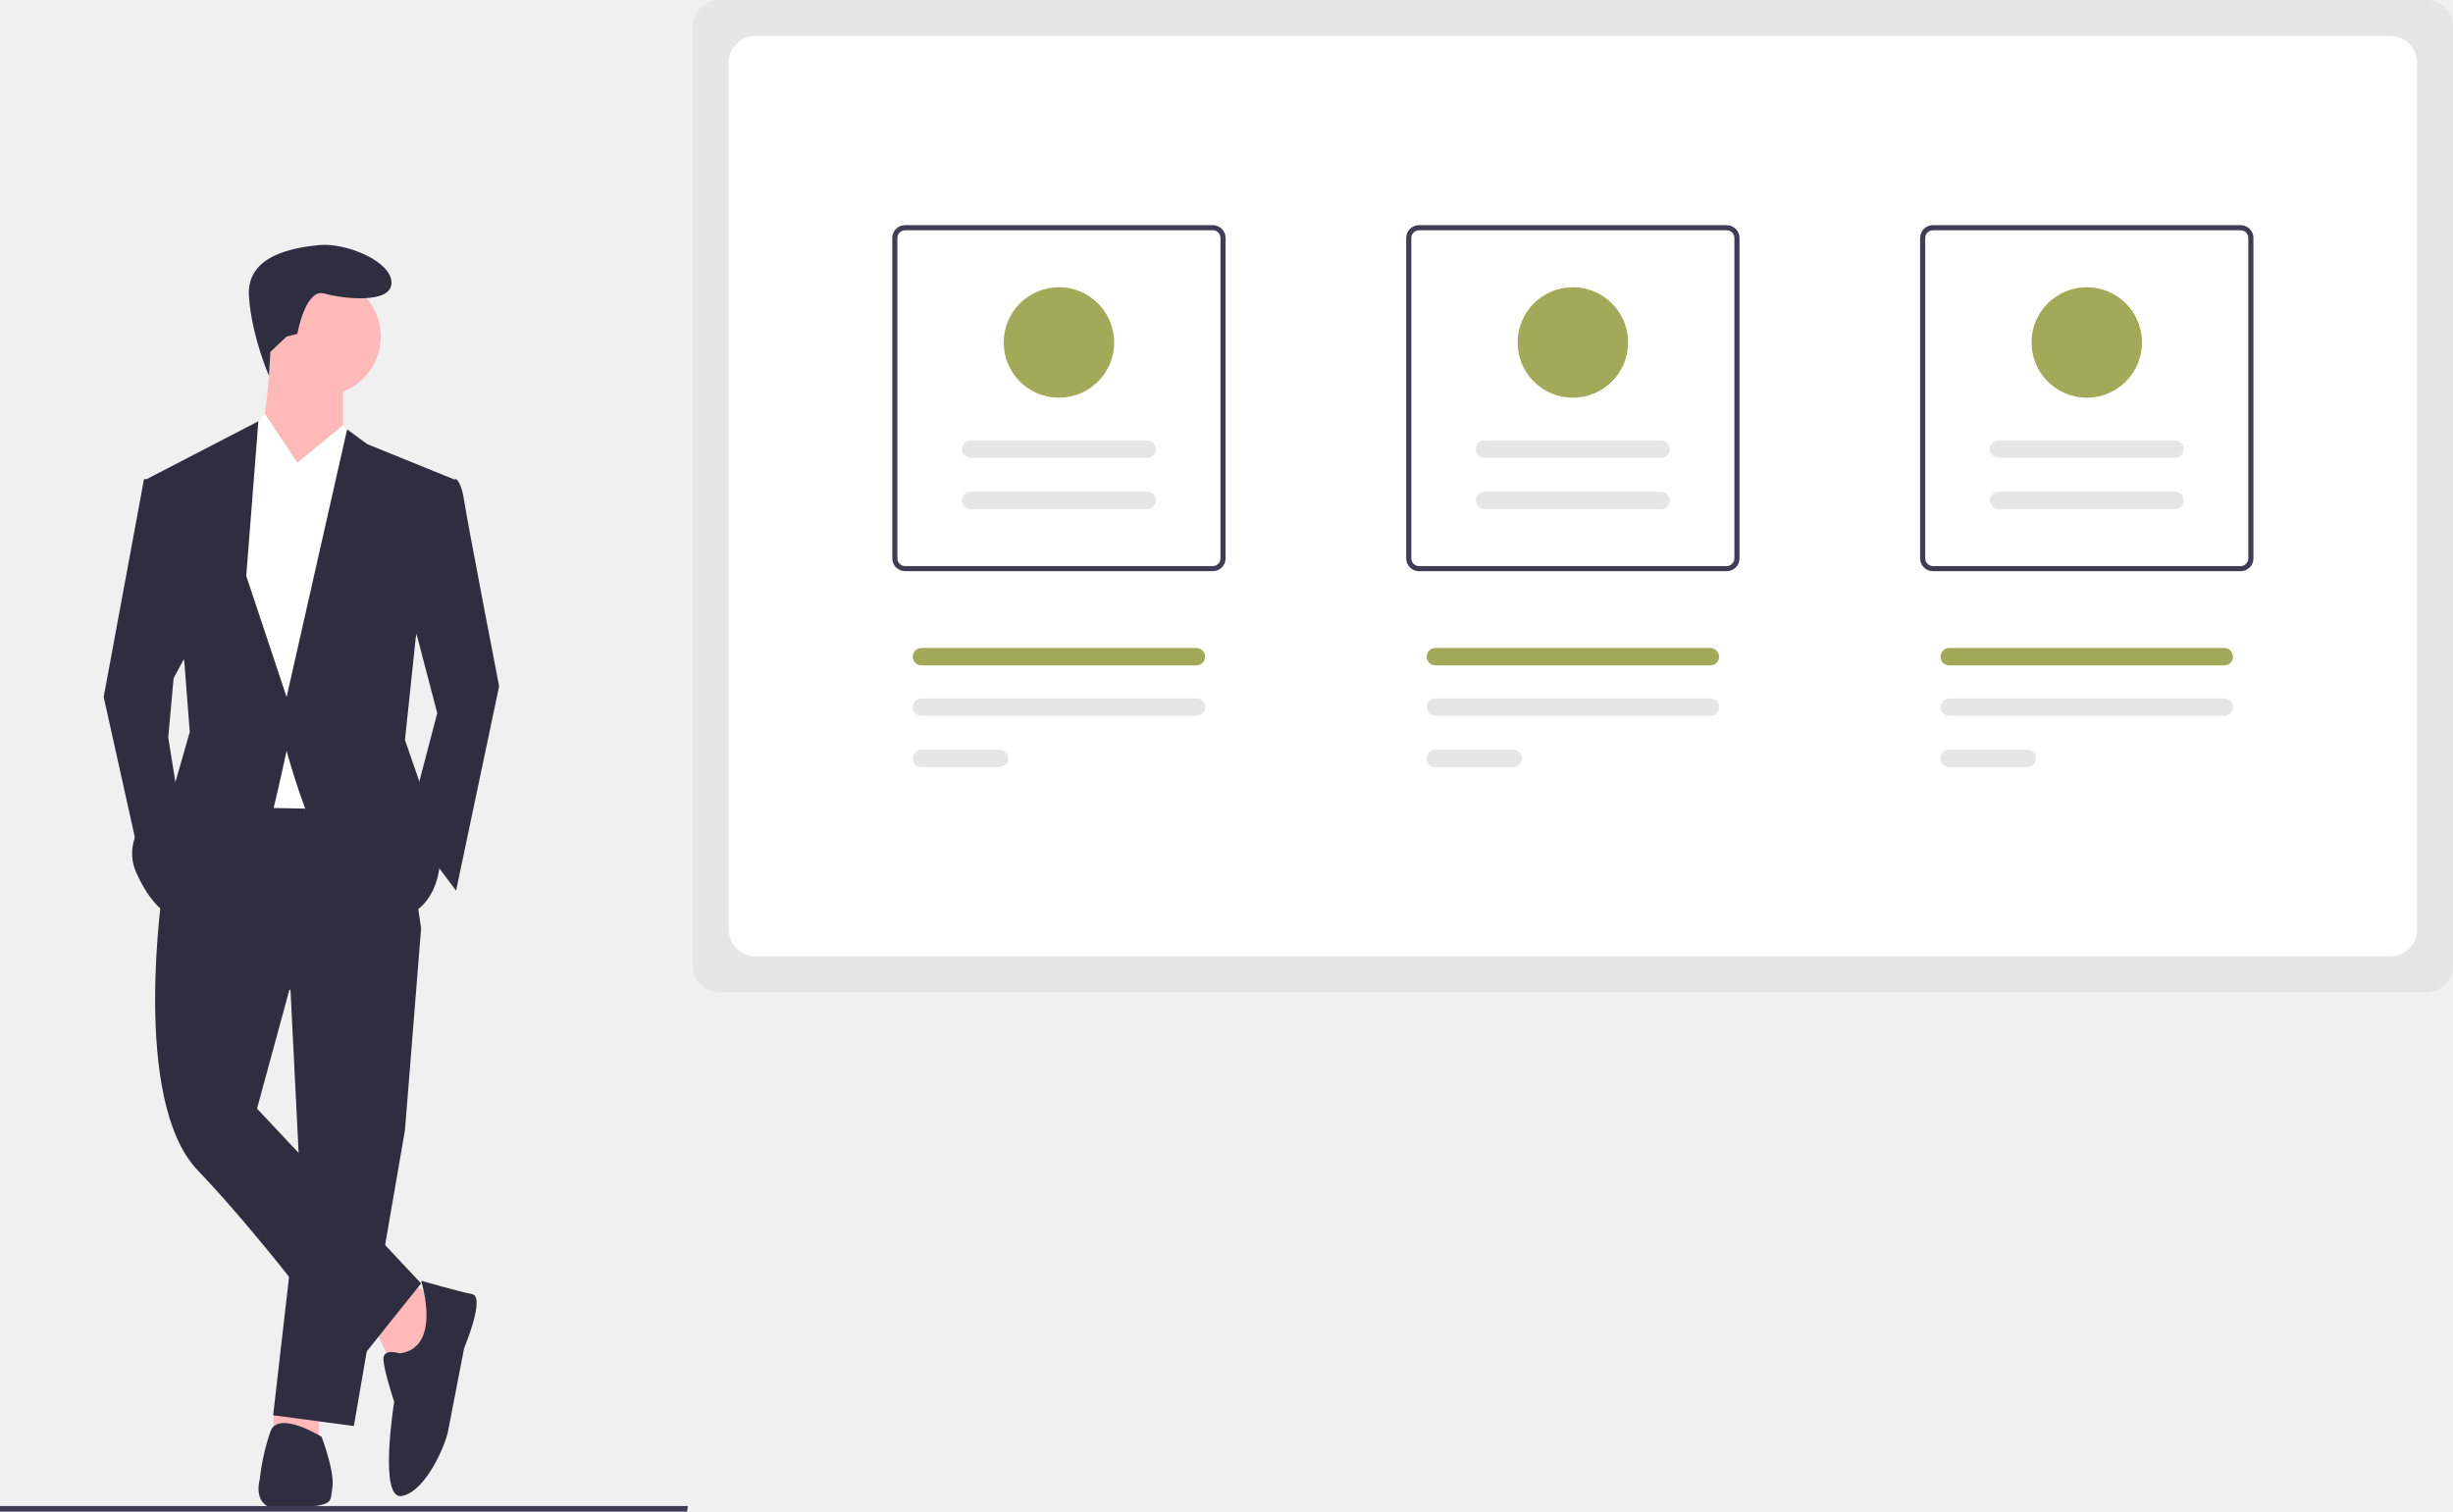
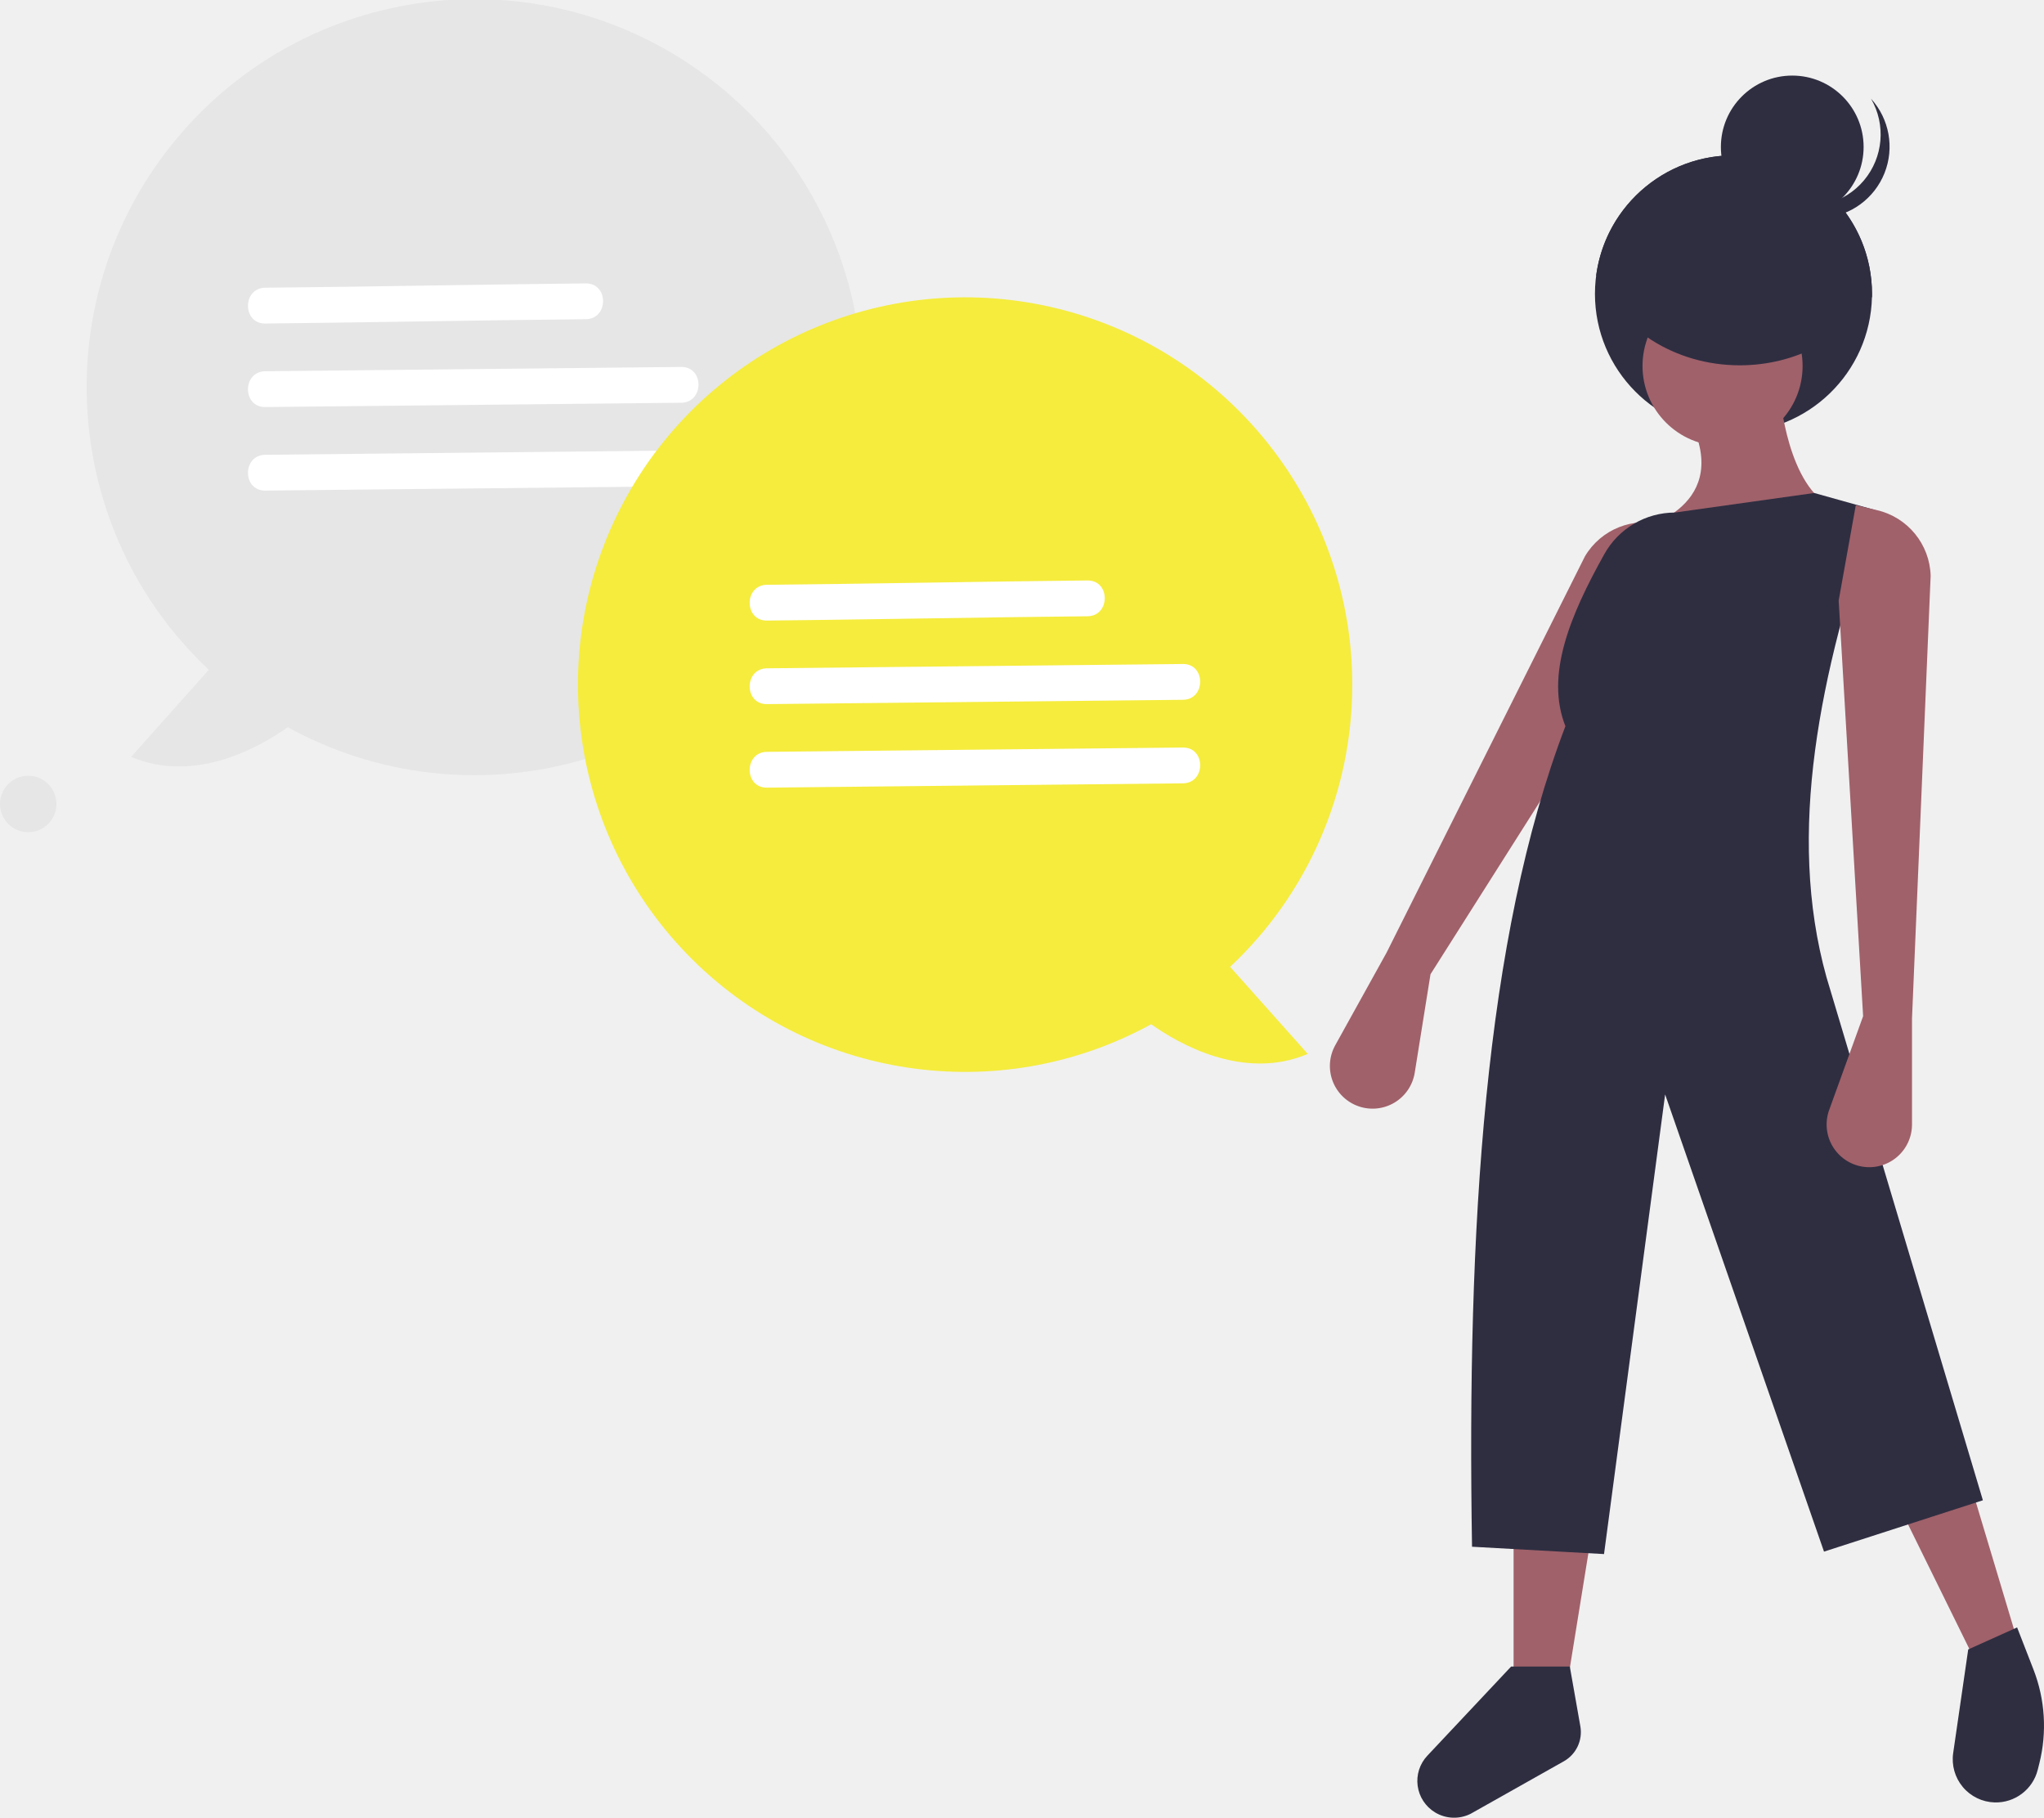
- <svg xmlns="http://www.w3.org/2000/svg" id="fbe6a470-e545-4a3c-ab88-8fc38f19e601" data-name="Layer 1" width="920.297" height="567.136" viewBox="0 0 920.297 567.136">
-   <path d="M1050.238,538.701H409.649a9.922,9.922,0,0,1-9.911-9.911V176.342a9.922,9.922,0,0,1,9.911-9.911h640.589a9.922,9.922,0,0,1,9.911,9.911V528.791A9.922,9.922,0,0,1,1050.238,538.701Z" transform="translate(-139.8516 -166.4318)" fill="#e6e6e6" />
-   <path d="M1036.723,525.187H423.163a9.922,9.922,0,0,1-9.911-9.911V189.857a9.922,9.922,0,0,1,9.911-9.911h613.56a9.922,9.922,0,0,1,9.911,9.911V515.276A9.922,9.922,0,0,1,1036.723,525.187Z" transform="translate(-139.8516 -166.4318)" fill="#fff" />
-   <path d="M594.852,380.736H479.42a4.815,4.815,0,0,1-4.81-4.81V255.709a4.815,4.815,0,0,1,4.81-4.81H594.852a4.815,4.815,0,0,1,4.81,4.81V375.926A4.815,4.815,0,0,1,594.852,380.736ZM479.42,252.823a2.889,2.889,0,0,0-2.886,2.886V375.926a2.889,2.889,0,0,0,2.886,2.886H594.852a2.889,2.889,0,0,0,2.886-2.886V255.709a2.889,2.889,0,0,0-2.886-2.886Z" transform="translate(-139.8516 -166.4318)" fill="#3f3d56" />
-   <path d="M787.659,380.736H672.228a4.815,4.815,0,0,1-4.81-4.81V255.709a4.815,4.815,0,0,1,4.81-4.81H787.659a4.815,4.815,0,0,1,4.81,4.81V375.926A4.815,4.815,0,0,1,787.659,380.736ZM672.228,252.823a2.889,2.889,0,0,0-2.886,2.886V375.926a2.889,2.889,0,0,0,2.886,2.886H787.659a2.889,2.889,0,0,0,2.886-2.886V255.709a2.889,2.889,0,0,0-2.886-2.886Z" transform="translate(-139.8516 -166.4318)" fill="#3f3d56" />
-   <path d="M980.466,380.736H865.035a4.815,4.815,0,0,1-4.81-4.81V255.709a4.815,4.815,0,0,1,4.81-4.81H980.466a4.815,4.815,0,0,1,4.81,4.81V375.926A4.815,4.815,0,0,1,980.466,380.736ZM865.035,252.823a2.889,2.889,0,0,0-2.886,2.886V375.926a2.889,2.889,0,0,0,2.886,2.886H980.466a2.889,2.889,0,0,0,2.886-2.886V255.709a2.889,2.889,0,0,0-2.886-2.886Z" transform="translate(-139.8516 -166.4318)" fill="#3f3d56" />
-   <path d="M514.846,454.234a3.265,3.265,0,1,0,0-6.531H485.547a3.265,3.265,0,0,0,0,6.531Z" transform="translate(-139.8516 -166.4318)" fill="#e6e6e6" />
-   <path d="M588.725,434.995a3.265,3.265,0,1,0,0-6.531H485.547a3.265,3.265,0,0,0,0,6.531Z" transform="translate(-139.8516 -166.4318)" fill="#e6e6e6" />
-   <path d="M707.653,454.234a3.265,3.265,0,0,0,0-6.531H678.354a3.265,3.265,0,0,0,0,6.531Z" transform="translate(-139.8516 -166.4318)" fill="#e6e6e6" />
-   <path d="M781.533,434.995a3.265,3.265,0,0,0,0-6.531H678.354a3.265,3.265,0,0,0,0,6.531Z" transform="translate(-139.8516 -166.4318)" fill="#e6e6e6" />
-   <path d="M900.461,454.234a3.265,3.265,0,0,0,0-6.531H871.161a3.265,3.265,0,1,0,0,6.531Z" transform="translate(-139.8516 -166.4318)" fill="#e6e6e6" />
-   <path d="M974.34,434.995a3.265,3.265,0,0,0,0-6.531H871.161a3.265,3.265,0,1,0,0,6.531Z" transform="translate(-139.8516 -166.4318)" fill="#e6e6e6" />
-   <path d="M588.725,416.075a3.265,3.265,0,1,0,0-6.531H485.547a3.265,3.265,0,0,0,0,6.531Z" transform="translate(-139.8516 -166.4318)" fill="#a2a959" />
-   <path d="M781.533,416.075a3.265,3.265,0,0,0,0-6.531H678.354a3.265,3.265,0,0,0,0,6.531Z" transform="translate(-139.8516 -166.4318)" fill="#a2a959" />
-   <path d="M974.34,416.075a3.265,3.265,0,0,0,0-6.531H871.161a3.265,3.265,0,1,0,0,6.531Z" transform="translate(-139.8516 -166.4318)" fill="#a2a959" />
-   <path d="M570.256,357.437a3.265,3.265,0,0,0,0-6.531H504.016a3.265,3.265,0,1,0,0,6.531Z" transform="translate(-139.8516 -166.4318)" fill="#e6e6e6" />
-   <path d="M570.256,338.199a3.265,3.265,0,0,0,0-6.531H504.016a3.265,3.265,0,1,0,0,6.531Z" transform="translate(-139.8516 -166.4318)" fill="#e6e6e6" />
-   <circle cx="397.284" cy="128.488" r="20.722" fill="#a2a959" />
-   <path d="M763.063,357.437a3.265,3.265,0,0,0,0-6.531H696.824a3.265,3.265,0,0,0,0,6.531Z" transform="translate(-139.8516 -166.4318)" fill="#e6e6e6" />
-   <path d="M763.063,338.199a3.265,3.265,0,0,0,0-6.531H696.824a3.265,3.265,0,0,0,0,6.531Z" transform="translate(-139.8516 -166.4318)" fill="#e6e6e6" />
-   <circle cx="590.092" cy="128.488" r="20.722" fill="#a2a959" />
-   <path d="M955.87,357.437a3.265,3.265,0,1,0,0-6.531H889.631a3.265,3.265,0,0,0,0,6.531Z" transform="translate(-139.8516 -166.4318)" fill="#e6e6e6" />
-   <path d="M955.87,338.199a3.265,3.265,0,1,0,0-6.531H889.631a3.265,3.265,0,0,0,0,6.531Z" transform="translate(-139.8516 -166.4318)" fill="#e6e6e6" />
-   <circle cx="782.899" cy="128.488" r="20.722" fill="#a2a959" />
-   <polygon points="153.95 481.518 165.052 487.573 157.987 510.786 146.886 511.795 140.83 498.675 153.95 481.518" fill="#ffb9b9" />
-   <polygon points="119.636 527.943 119.636 539.044 102.479 538.035 102.718 528.892 119.636 527.943" fill="#ffb9b9" />
-   <polygon points="157.987 348.297 151.932 423.991 132.756 535.007 102.479 530.97 112.571 443.166 108.534 362.427 157.987 348.297" fill="#2f2e41" />
-   <path d="M217.099,458.211l72.666,1.009,8.074,55.508-49.453,23.213-12.111,44.407,61.564,65.601-24.222,30.277s-34.314-46.425-59.545-72.666-13.12-105.971-13.12-105.971Z" transform="translate(-139.8516 -166.4318)" fill="#2f2e41" />
-   <circle cx="120.645" cy="126.263" r="22.203" fill="#ffb9b9" />
-   <path d="M268.571,307.834v22.203L253.432,354.259s-23.213-17.157-18.166-21.194,6.055-35.324,6.055-35.324Z" transform="translate(-139.8516 -166.4318)" fill="#ffb9b9" />
-   <polygon points="128.719 159.569 143.858 177.735 137.802 303.89 90.368 302.881 82.294 192.874 92.386 164.615 99.309 155.196 111.562 173.698 128.719 159.569" fill="#fff" />
-   <path d="M292.792,391.601l11.102,42.388-11.102,42.388,18.166,24.222,16.148-76.703s-12.111-62.573-13.12-69.638-3.028-8.074-3.028-8.074l-8.074,1.009Z" transform="translate(-139.8516 -166.4318)" fill="#2f2e41" />
-   <polygon points="72.202 241.317 65.137 254.438 63.118 276.641 67.155 301.872 53.026 325.085 38.897 261.502 54.035 179.753 60.091 179.753 72.202 241.317" fill="#2f2e41" />
-   <path d="M297.839,646.94s14.129,4.037,19.176,5.046-3.028,20.185-3.028,20.185-5.046,26.24-6.055,31.287-8.074,22.203-17.157,24.222-3.028-35.324-3.028-35.324-4.037-12.111-4.037-16.148,6.055-2.018,6.055-2.018C305.913,672.171,297.839,646.94,297.839,646.94Z" transform="translate(-139.8516 -166.4318)" fill="#2f2e41" />
-   <path d="M264.534,724.652c-1.009,6.055,1.009,6.055-15.139,8.074S237.284,721.624,237.284,721.624a84.8,84.8,0,0,1,4.037-18.166c3.028-8.074,19.176,2.018,19.176,2.018S265.543,718.596,264.534,724.652Z" transform="translate(-139.8516 -166.4318)" fill="#2f2e41" />
-   <path d="M241.295,298.446l-.526,8.976s-6.512-14.727-7.522-29.865,16.148-18.166,26.24-19.176S286.737,264.436,286.737,272.51s-18.166,6.055-25.231,4.037-10.092,15.139-10.092,15.139l-4.037,1.009Z" transform="translate(-139.8516 -166.4318)" fill="#2f2e41" />
-   <polygon points="134.676 166.716 128.719 159.569 111.562 173.698 128.719 185.809 134.676 166.716" fill="#fff" />
-   <polygon points="92.386 164.615 99.451 155.532 111.562 173.698 96.423 184.8 92.386 164.615" fill="#fff" />
-   <path d="M295.82,405.731l-4.037,38.351,8.074,23.213,5.046,22.203s-0,21.194-20.185,22.203-37.342-63.582-37.342-63.582-3.028,14.129-5.046,22.203-36.333,40.37-36.333,40.37-8.074-1.009-15.139-17.157,14.129-31.287,14.129-31.287l6.055-21.194-2.018-26.24L194.896,346.185l41.884-21.699-4.542,58.032,15.139,45.416,22.708-100.42,7.569,5.551,32.296,13.12Z" transform="translate(-139.8516 -166.4318)" fill="#2f2e41" />
-   <polygon points="257.738 567.136 0 567.136 0 565.03 258.12 565.03 257.738 567.136" fill="#3f3d56" />
+ <svg xmlns="http://www.w3.org/2000/svg" id="b5162e9e-2823-4c19-907c-4c0a60840bc1" data-name="Layer 1" width="651.977" height="579.647" viewBox="0 0 651.977 579.647">
+   <path d="M340.614,373.761,315.84,401.533c20.581,8.73,41.415-3.39,49.955-9.466a123.73,123.73,0,1,0-25.181-18.306Z" transform="translate(-274.0115 -160.1764)" fill="#e6e6e6" />
+   <path d="M358.625,263.343c25.559-.266,51.114-.723,76.671-1.07q12.78-.174,25.561-.304c7.342-.076,7.36-11.493,0-11.416-25.559.266-51.114.723-76.671,1.07q-12.78.174-25.561.304c-7.342.076-7.36,11.493,0,11.416Z" transform="translate(-274.0115 -160.1764)" fill="#fff" />
+   <path d="M358.625,289.98l103.297-1.07,29.378-.304c7.342-.076,7.36-11.492,0-11.416l-103.297,1.07-29.378.304c-7.342.076-7.36,11.492,0,11.416Z" transform="translate(-274.0115 -160.1764)" fill="#fff" />
+   <path d="M358.625,316.618l103.297-1.07,29.378-.304c7.342-.076,7.36-11.492,0-11.416l-103.297,1.07-29.378.304c-7.342.076-7.36,11.492,0,11.416Z" transform="translate(-274.0115 -160.1764)" fill="#fff" />
+   <circle cx="9" cy="256.375" r="9" fill="#e6e6e6" />
+   <path d="M730.301,470.85l-5.031,31.402a13.617,13.617,0,0,1-17.95,10.696h0a13.617,13.617,0,0,1-7.404-19.453l16.37-29.525,63.281-126.397a22.128,22.128,0,0,1,25.088-10.003l6.705,1.906-9.971,29.239Z" transform="translate(-274.0115 -160.1764)" fill="#a0616a" />
+   <polygon points="630.924 531.437 645.737 530.657 629.365 476.082 605.975 480.76 630.924 531.437" fill="#a0616a" />
+   <polygon points="482.791 541.573 499.164 541.573 507.74 488.556 482.791 488.556 482.791 541.573" fill="#a0616a" />
+   <path d="M782.755,253.906a44.185,44.185,0,0,0,88.359.937c.013-.308.013-.629.013-.937a44.186,44.186,0,1,0-88.372,0Z" transform="translate(-274.0115 -160.1764)" fill="#2f2e41" />
+   <circle cx="571.676" cy="46.866" r="22.763" fill="#2f2e41" />
+   <path d="M843.313,224.442a22.758,22.758,0,0,0,27.495-32.799A22.756,22.756,0,1,1,834.29,218.372,22.646,22.646,0,0,0,843.313,224.442Z" transform="translate(-274.0115 -160.1764)" fill="#2f2e41" />
+   <circle cx="549.445" cy="116.704" r="25.53" fill="#a0616a" />
+   <path d="M841.784,286.196s2.339,29.627,17.152,35.864l-57.694,53.016-18.712-8.576,13.254-37.423s30.406-6.237,17.932-33.525Z" transform="translate(-274.0115 -160.1764)" fill="#a0616a" />
+   <path d="M743.548,653.411l42.101,2.339,19.491-146.574L855.818,654.97l50.677-16.373L856.597,471.753c-12.847-46.153-2.039-96.874,15.593-148.913l-19.491-5.458-44.44,6.237h0A25.81,25.81,0,0,0,785.741,336.888c-10.947,19.6-18.862,38.616-12.409,54.86C747.459,459.464,741.88,552.005,743.548,653.411Z" transform="translate(-274.0115 -160.1764)" fill="#2f2e41" />
+   <path d="M868.292,484.227l-10.827,29.903a13.617,13.617,0,0,0,10.512,18.058h0a13.617,13.617,0,0,0,15.908-13.422v-33.759l5.947-141.228a22.128,22.128,0,0,0-17.091-20.914l-6.788-1.584-5.458,30.406Z" transform="translate(-274.0115 -160.1764)" fill="#a0616a" />
+   <path d="M910.236,734.948h0a13.765,13.765,0,0,0,13.759-10.421l.518-2.073a49.419,49.419,0,0,0-1.885-29.898L917.41,679.139,901.817,686.156l-4.798,33.056A13.765,13.765,0,0,0,910.236,734.948Z" transform="translate(-274.0115 -160.1764)" fill="#2f2e41" />
+   <path d="M731.73,738.113h0a11.729,11.729,0,0,0,11.408.439l29.689-16.722a10.671,10.671,0,0,0,5.272-11.153l-3.364-19.065H756.023L729.282,720.061A11.729,11.729,0,0,0,731.73,738.113Z" transform="translate(-274.0115 -160.1764)" fill="#2f2e41" />
+   <path d="M783.157,247.948c6.922,16.777,24.812,28.721,45.793,28.721,17.969,0,33.675-8.757,42.165-21.825.013-.308.013-.629.013-.937a44.187,44.187,0,0,0-87.971-5.958Z" transform="translate(-274.0115 -160.1764)" fill="#2f2e41" />
+   <path d="M705.348,378.449A123.496,123.496,0,1,0,641.205,486.795c8.54,6.076,29.374,18.196,49.955,9.466l-24.774-27.772A123.194,123.194,0,0,0,705.348,378.449Z" transform="translate(-274.0115 -160.1764)" fill="#f5ec3e" />
+   <path d="M518.648,358.071c25.559-.266,51.114-.723,76.671-1.07q12.78-.174,25.561-.304c7.342-.076,7.36-11.493,0-11.416-25.559.266-51.114.723-76.671,1.07q-12.78.174-25.561.304c-7.342.076-7.36,11.493,0,11.416Z" transform="translate(-274.0115 -160.1764)" fill="#fff" />
+   <path d="M518.648,384.708l103.297-1.07,29.378-.304c7.342-.076,7.36-11.492,0-11.416L548.026,372.988l-29.378.304c-7.342.076-7.36,11.492,0,11.416Z" transform="translate(-274.0115 -160.1764)" fill="#fff" />
+   <path d="M518.648,411.346l103.297-1.07,29.378-.304c7.342-.076,7.36-11.492,0-11.416l-103.297,1.07-29.378.304c-7.342.076-7.36,11.492,0,11.416Z" transform="translate(-274.0115 -160.1764)" fill="#fff" />
</svg>
